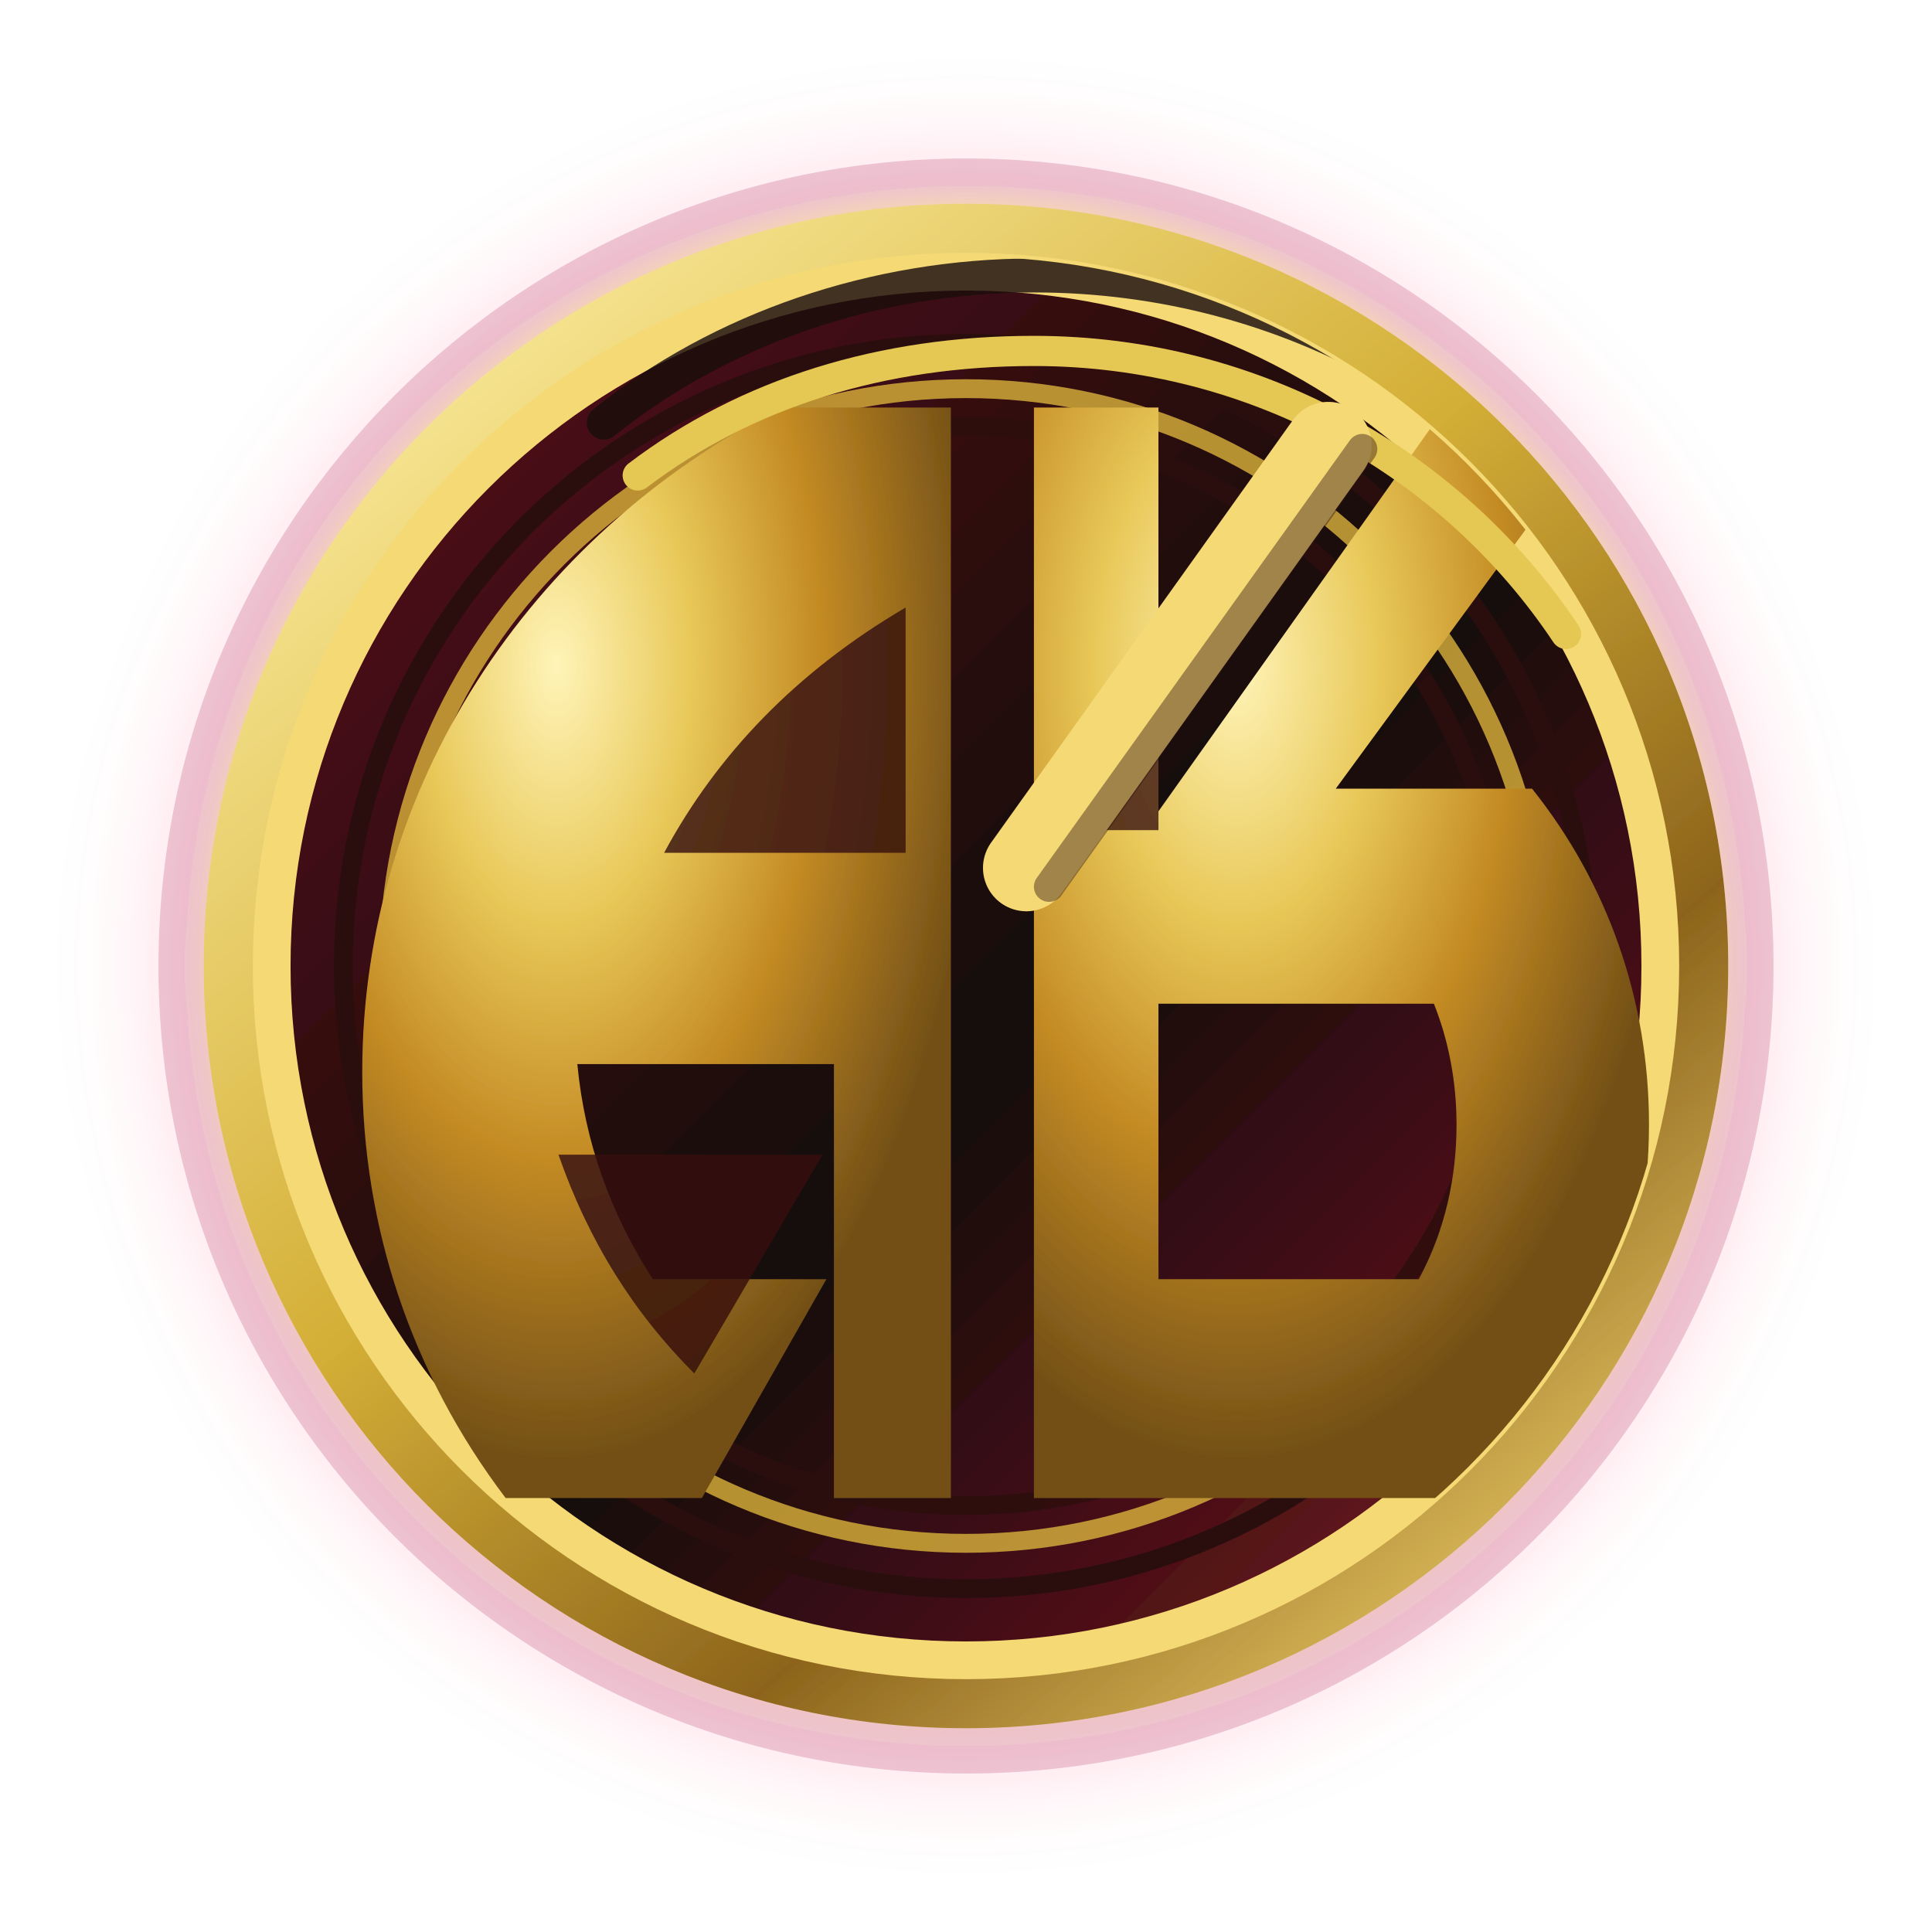
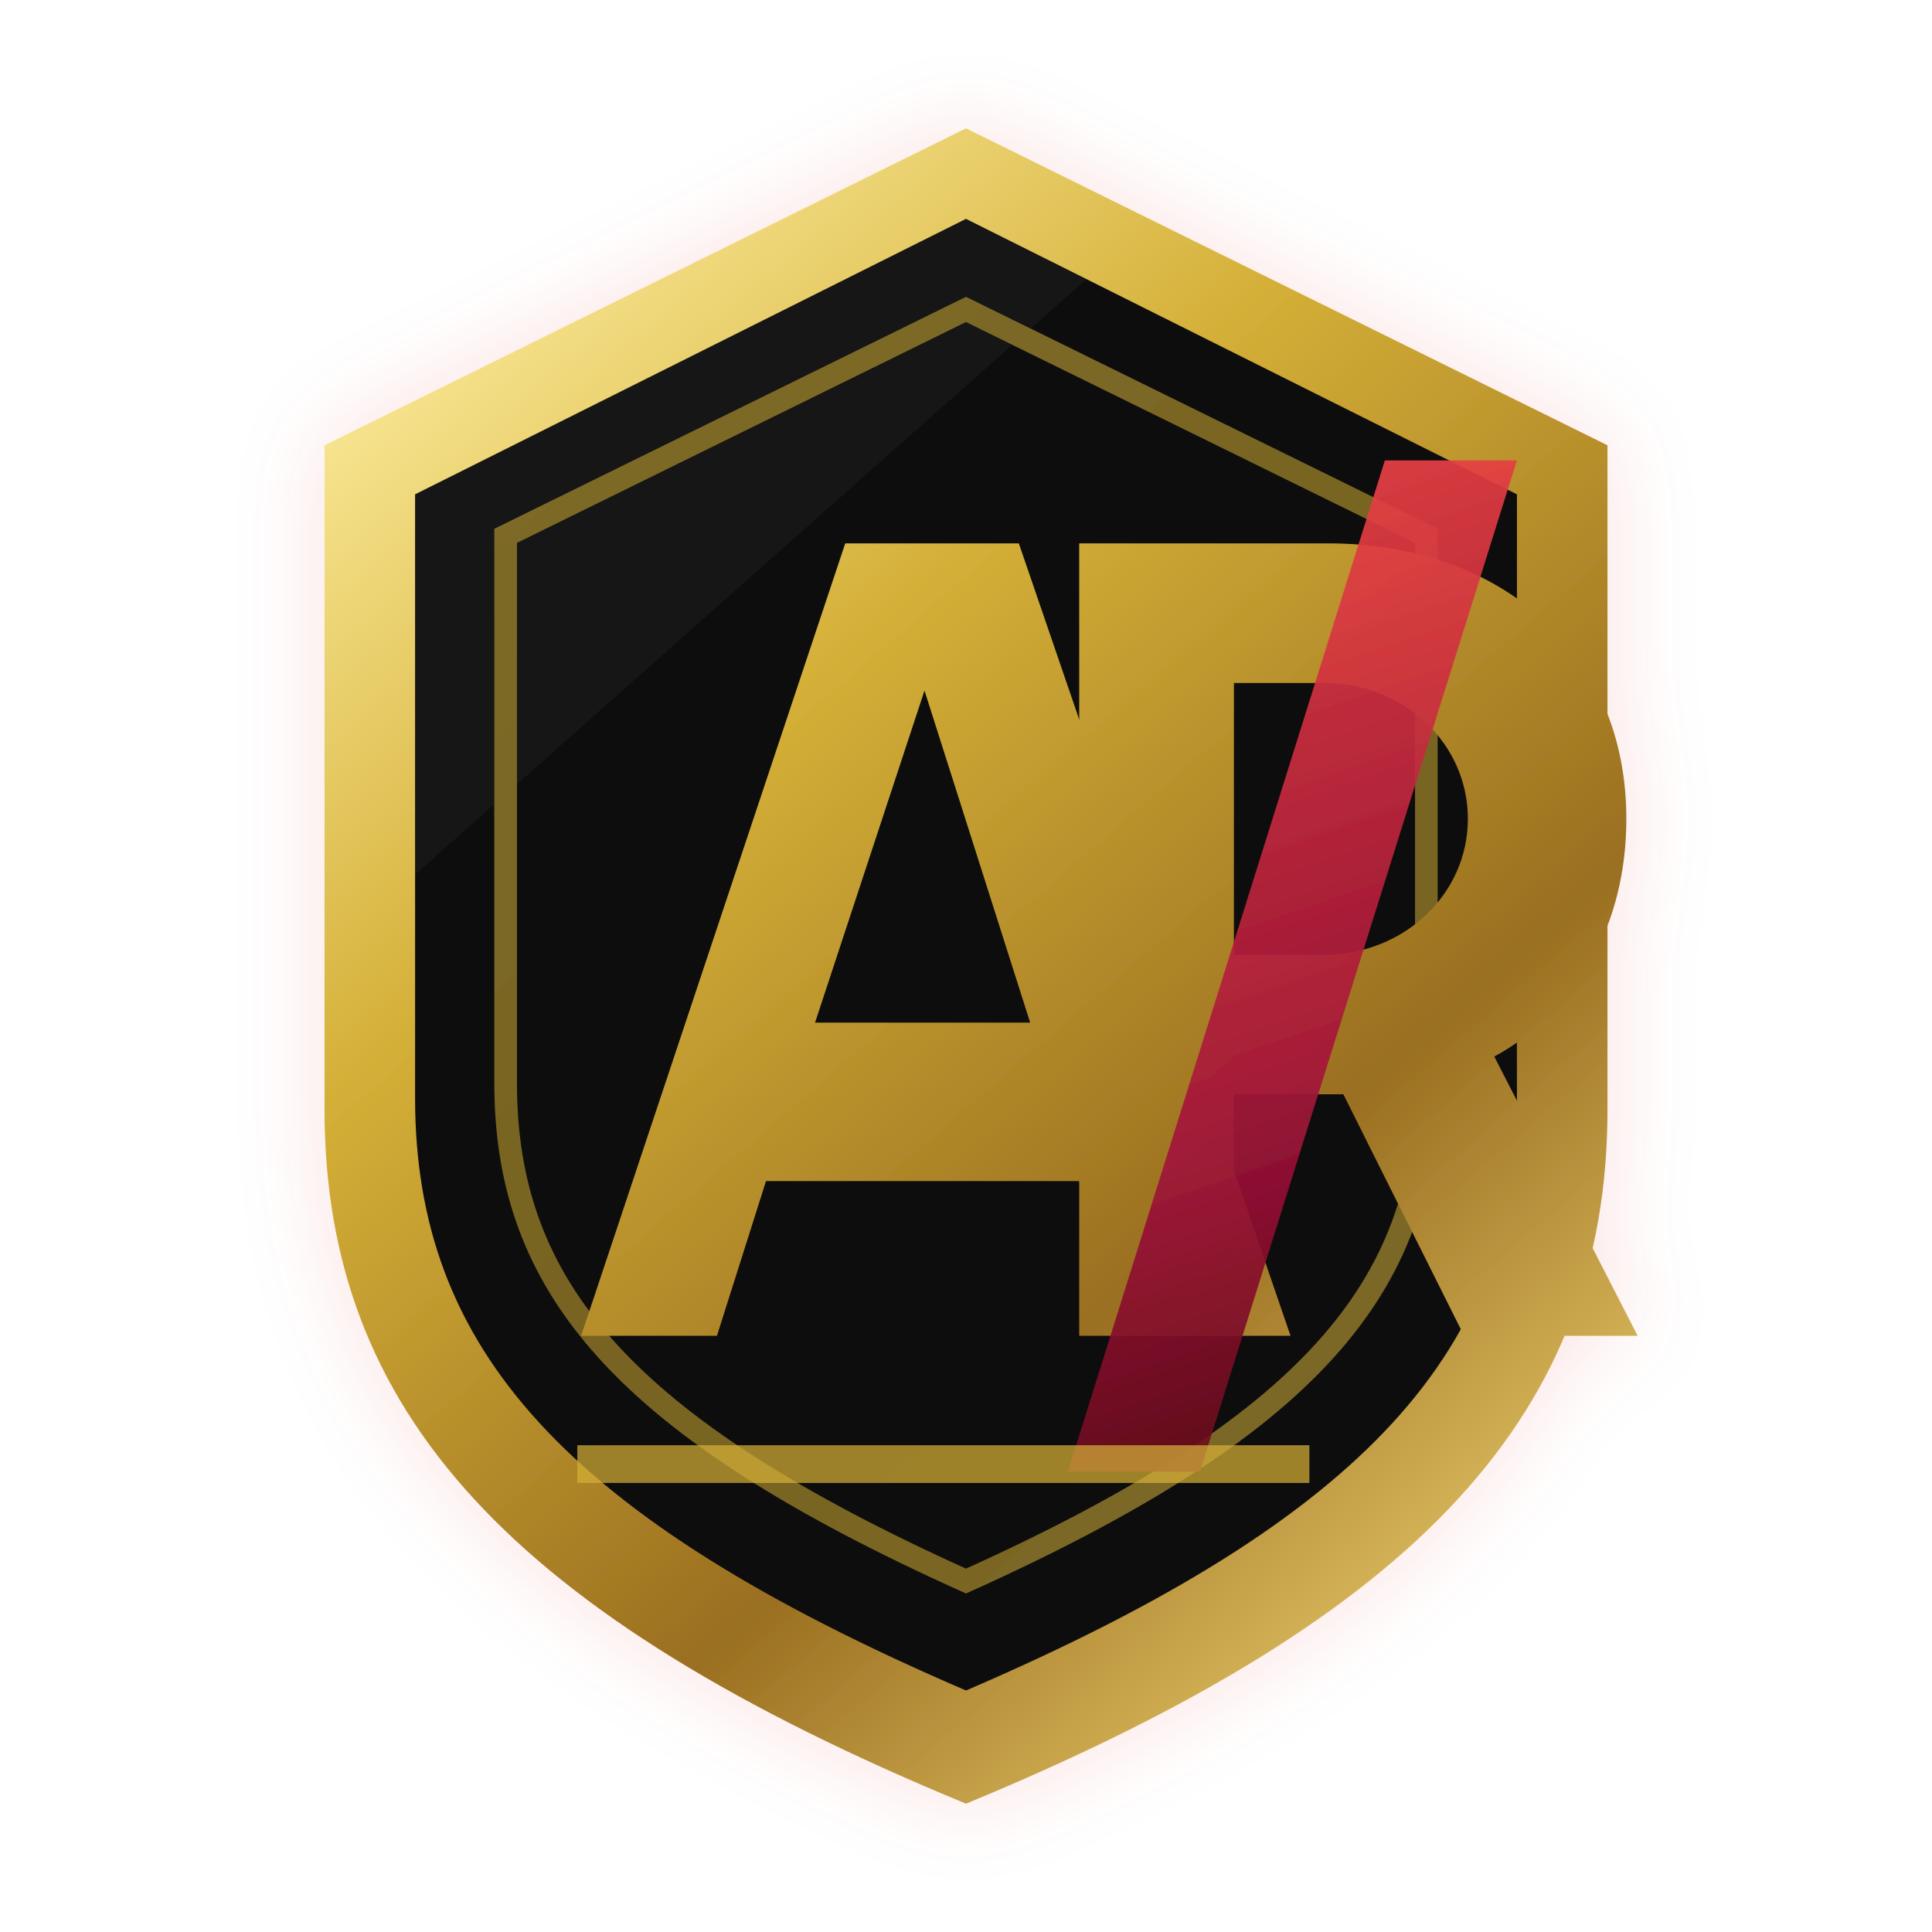
<svg xmlns="http://www.w3.org/2000/svg" viewBox="0 0 512 512" role="img" aria-labelledby="title desc">
  <defs>
-     <radialGradient id="coin-face" cx="33%" cy="24%" r="72%">
-       <stop offset="0" stop-color="#fff4b8" />
-       <stop offset="0.32" stop-color="#e8c858" />
-       <stop offset="0.62" stop-color="#c48b24" />
-       <stop offset="1" stop-color="#735017" />
-     </radialGradient>
-     <linearGradient id="gold-edge" x1="90" x2="420" y1="60" y2="452" gradientUnits="userSpaceOnUse">
-       <stop offset="0" stop-color="#fff2a8" />
-       <stop offset="0.44" stop-color="#d4af37" />
-       <stop offset="0.72" stop-color="#8d641c" />
-       <stop offset="1" stop-color="#f7da72" />
+     <linearGradient id="gold-stroke" x1="92" x2="420" y1="70" y2="450" gradientUnits="userSpaceOnUse">
+       <stop offset="0" stop-color="#fff0a3" />
+       <stop offset="0.33" stop-color="#d4af37" />
+       <stop offset="0.68" stop-color="#9a6f20" />
+       <stop offset="1" stop-color="#f4d875" />
    </linearGradient>
-     <linearGradient id="inner-shadow" x1="118" x2="400" y1="116" y2="398" gradientUnits="userSpaceOnUse">
-       <stop offset="0" stop-color="#4d0715" />
-       <stop offset="0.55" stop-color="#140b0c" />
-       <stop offset="1" stop-color="#68141d" />
+     <linearGradient id="matte-core" x1="110" x2="408" y1="90" y2="426" gradientUnits="userSpaceOnUse">
+       <stop offset="0" stop-color="#1a1a1a" />
+       <stop offset="0.5" stop-color="#080808" />
+       <stop offset="1" stop-color="#141414" />
    </linearGradient>
-     <filter id="crimson-glow" x="-26%" y="-26%" width="152%" height="152%">
-       <feGaussianBlur stdDeviation="13" result="blur" />
-       <feColorMatrix in="blur" type="matrix" values="1 0 0 0 0.78  0 0.22 0 0 0.02  0 0 0.22 0 0.08  0 0 0 0.78 0" />
-       <feMerge>
-         <feMergeNode />
-         <feMergeNode in="SourceGraphic" />
-       </feMerge>
+     <linearGradient id="red-cut" x1="330" x2="426" y1="120" y2="402" gradientUnits="userSpaceOnUse">
+       <stop offset="0" stop-color="#ef4444" />
+       <stop offset="0.58" stop-color="#9f1239" />
+       <stop offset="1" stop-color="#450a0a" />
+     </linearGradient>
+     <filter id="premium-depth" x="-20%" y="-20%" width="140%" height="140%">
+       <feDropShadow dx="0" dy="24" stdDeviation="22" flood-color="#000000" flood-opacity="0.48" />
+       <feDropShadow dx="0" dy="0" stdDeviation="8" flood-color="#d4af37" flood-opacity="0.22" />
+       <feDropShadow dx="0" dy="0" stdDeviation="12" flood-color="#dc2626" flood-opacity="0.12" />
    </filter>
-     <filter id="soft-depth" x="-8%" y="-8%" width="116%" height="116%">
-       <feDropShadow dx="0" dy="16" stdDeviation="14" flood-color="#000000" flood-opacity="0.46" />
-       <feDropShadow dx="0" dy="-2" stdDeviation="2" flood-color="#fff0a0" flood-opacity="0.38" />
-     </filter>
-     <clipPath id="coin-clip">
-       <circle cx="256" cy="256" r="188" />
-     </clipPath>
  </defs>
-   <g filter="url(#crimson-glow)">
-     <circle cx="256" cy="256" r="214" fill="#8f0e21" opacity="0.18" />
-   </g>
-   <g filter="url(#soft-depth)">
-     <circle cx="256" cy="256" r="202" fill="url(#gold-edge)" />
-     <circle cx="256" cy="256" r="184" fill="url(#inner-shadow)" stroke="#f4d975" stroke-width="10" />
-     <circle cx="256" cy="256" r="165" fill="none" stroke="#2c1110" stroke-width="5" />
-     <circle cx="256" cy="256" r="153" fill="none" stroke="#d6af3b" stroke-width="5" opacity="0.82" />
-     <circle cx="256" cy="256" r="143" fill="none" stroke="#2c1110" stroke-width="5" opacity="0.82" />
-     <g clip-path="url(#coin-clip)">
-       <path d="M252 108H207c-67 34-111 101-111 176 0 41 13 80 38 113h52l33-58h-46c-11-17-18-36-20-57h68v115h31V108Z" fill="url(#coin-face)" />
-       <path d="M176 226c14-26 35-48 64-65v65H176Z" fill="#36100f" opacity="0.82" />
-       <path d="M168 306h50l-34 58c-16-16-28-35-36-58h20Z" fill="#36100f" opacity="0.82" />
-       <path d="M274 108h33v107l76-107h45l-74 101h52c20 25 31 56 31 89 0 37-14 72-39 99h-96v-58h74c7-13 10-27 10-41 0-11-2-22-6-32h-73v131h-33V108Z" fill="url(#coin-face)" />
-       <path d="M307 163v57h-40l40-57Z" fill="#36100f" opacity="0.78" />
-       <path d="M160 112c31-25 72-39 114-39 68 0 127 35 160 88" fill="none" stroke="#1b0f0e" stroke-linecap="round" stroke-width="9" opacity="0.82" />
-       <path d="M169 126c29-22 65-33 105-33 59 0 111 30 141 75" fill="none" stroke="#e5c752" stroke-linecap="round" stroke-width="8" />
-       <path d="M352 118l-80 112" fill="none" stroke="#f4d975" stroke-linecap="round" stroke-width="23" />
-       <path d="M361 119l-83 116" fill="none" stroke="#2a0f0f" stroke-linecap="round" stroke-width="8" opacity="0.42" />
-     </g>
+   <g filter="url(#premium-depth)">
+     <path d="M256 34 426 118v176c0 80-49 134-170 184C135 428 86 374 86 294V118L256 34Z" fill="url(#gold-stroke)" />
+     <path d="M256 58 402 131v160c0 66-39 111-146 157-107-46-146-91-146-157V131L256 58Z" fill="url(#matte-core)" />
+     <path d="M256 82 378 142v145c0 54-31 91-122 132-91-41-122-78-122-132V142L256 82Z" fill="none" stroke="#d4af37" stroke-width="6" opacity="0.55" />
+     <path d="M154 354 224 144h46l72 210h-43l-13-41h-83l-13 41h-36Zm62-83h57l-28-88-29 88Z" fill="url(#gold-stroke)" />
+     <path d="M286 354V144h66c46 0 79 29 79 73 0 28-13 51-35 63l38 74h-46l-32-64h-29v64h-41Zm41-101h24c21 0 38-16 38-36s-17-36-38-36h-24v72Z" fill="url(#gold-stroke)" />
+     <path d="M367 122h35L318 390h-35l84-268Z" fill="url(#red-cut)" opacity="0.92" />
+     <path d="M158 388h184" fill="none" stroke="#d4af37" stroke-linecap="square" stroke-width="10" opacity="0.72" />
  </g>
</svg>
